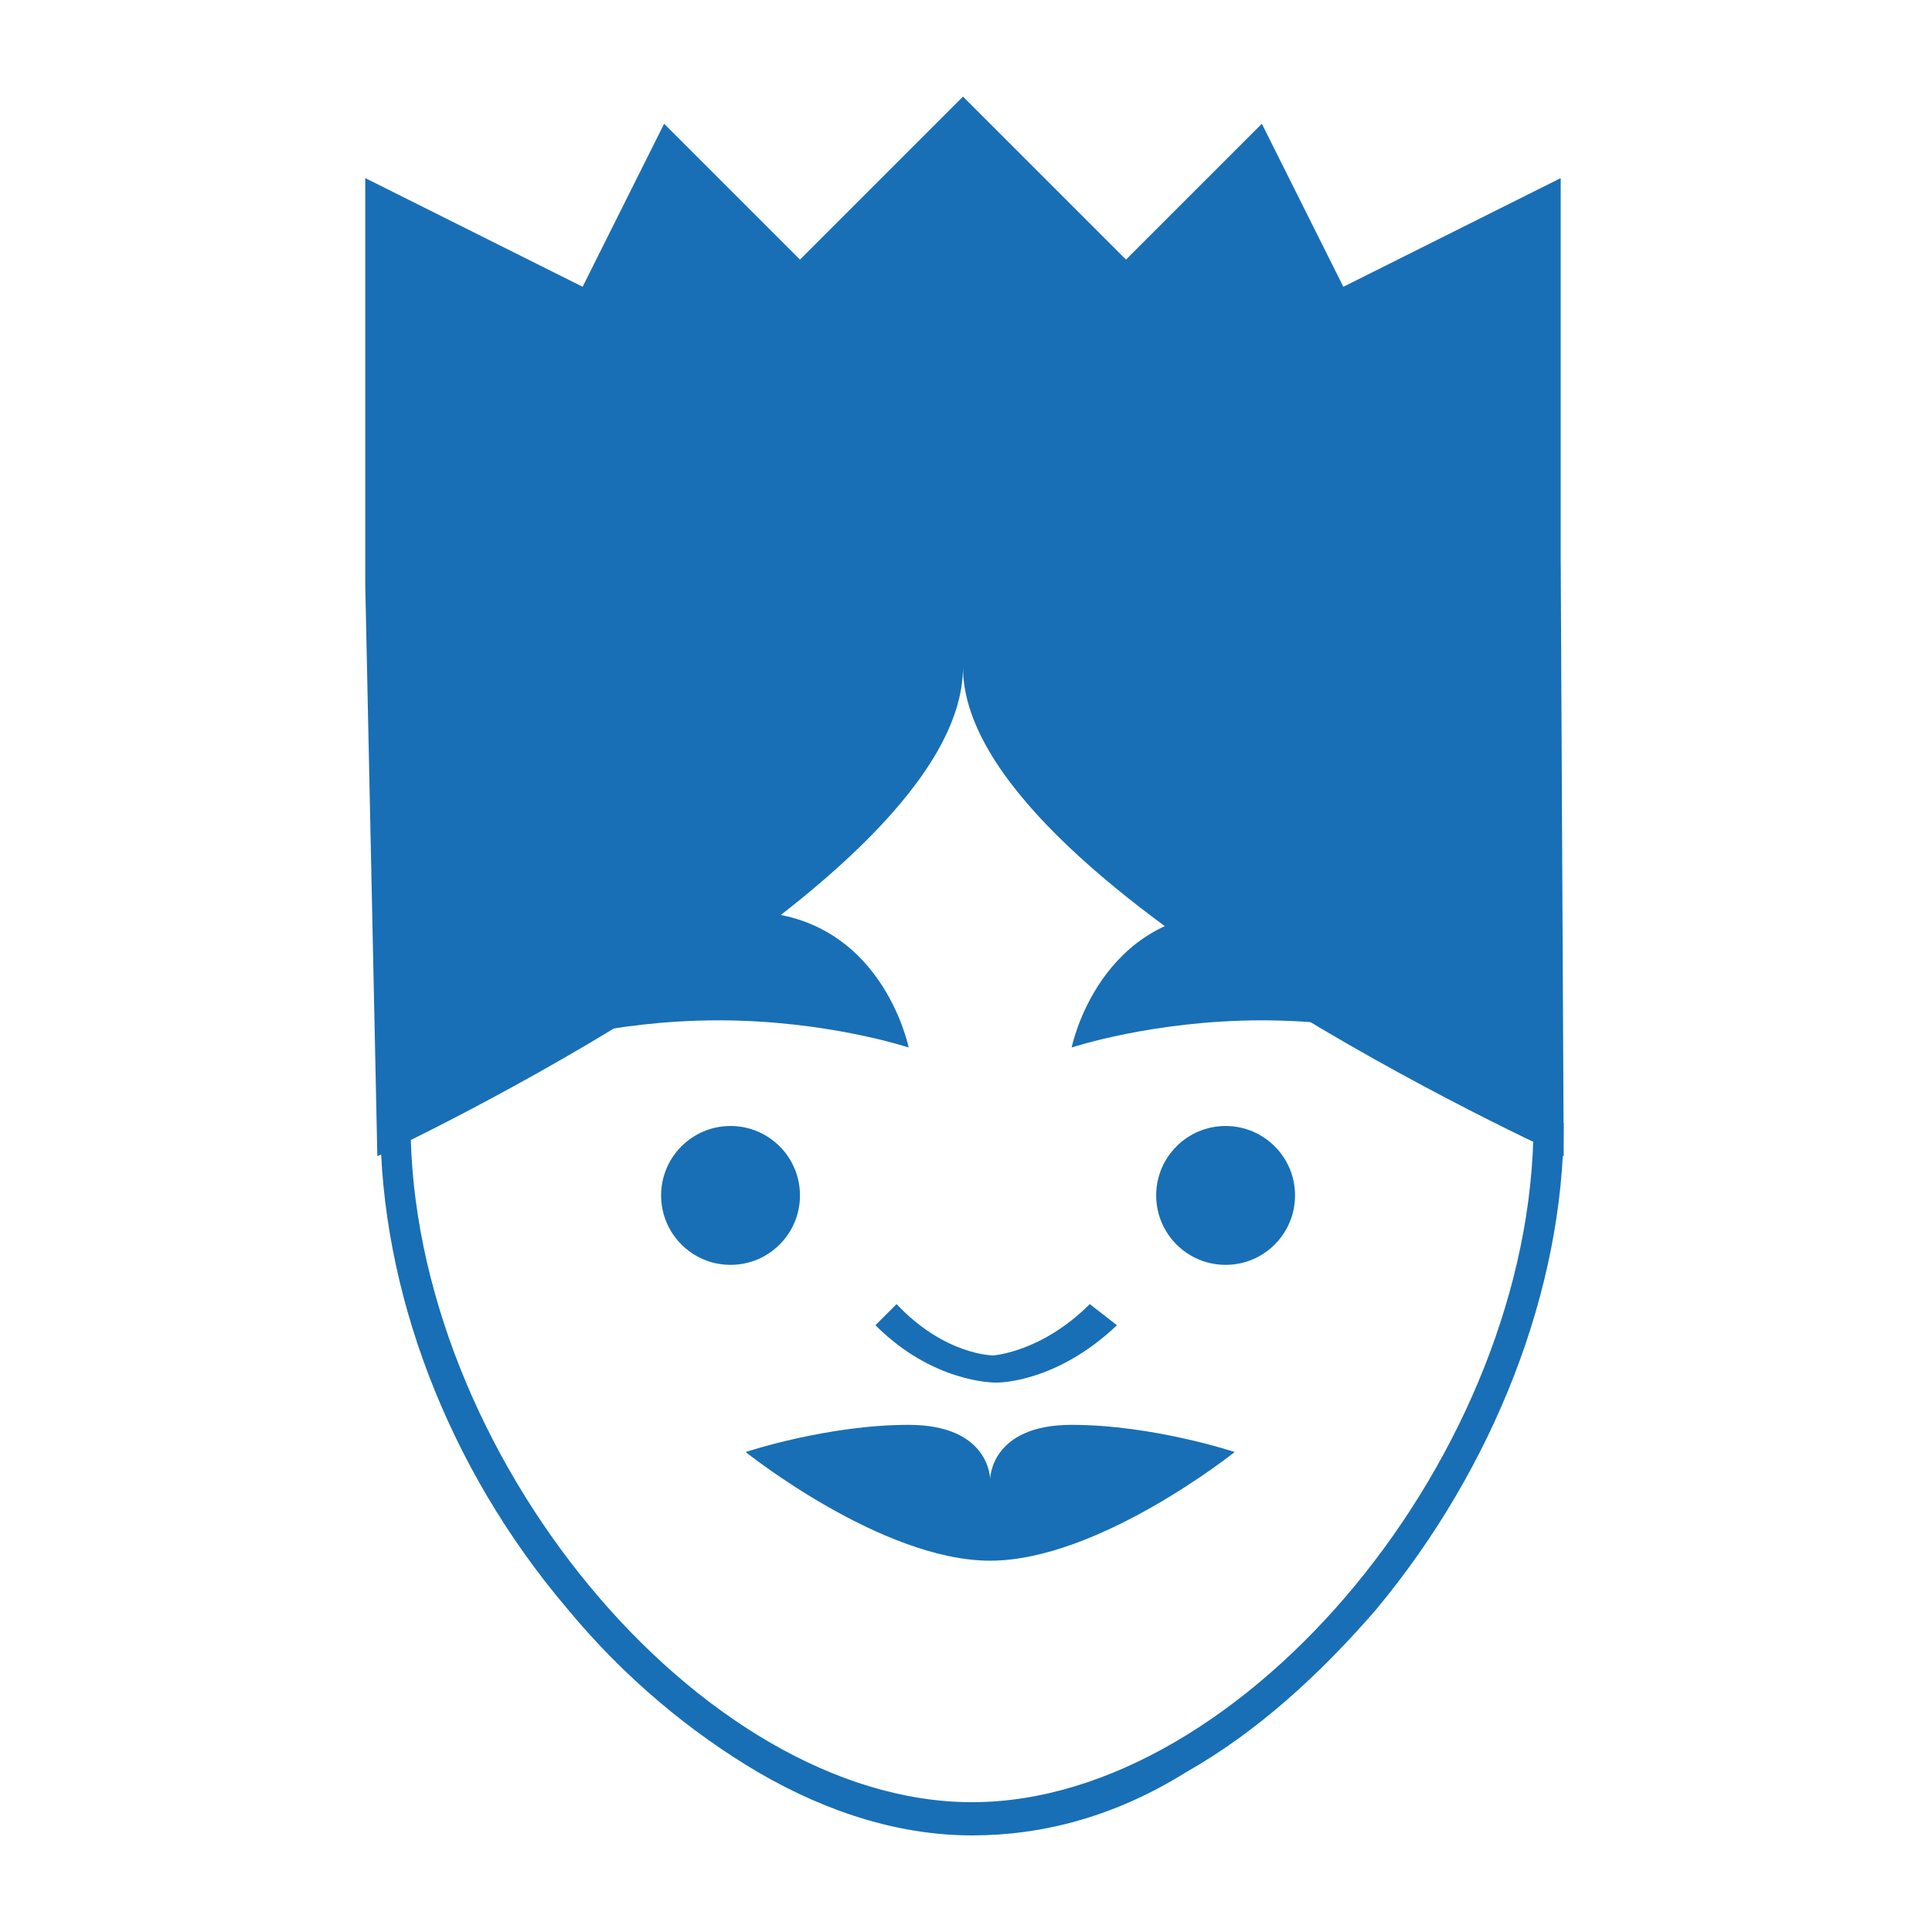
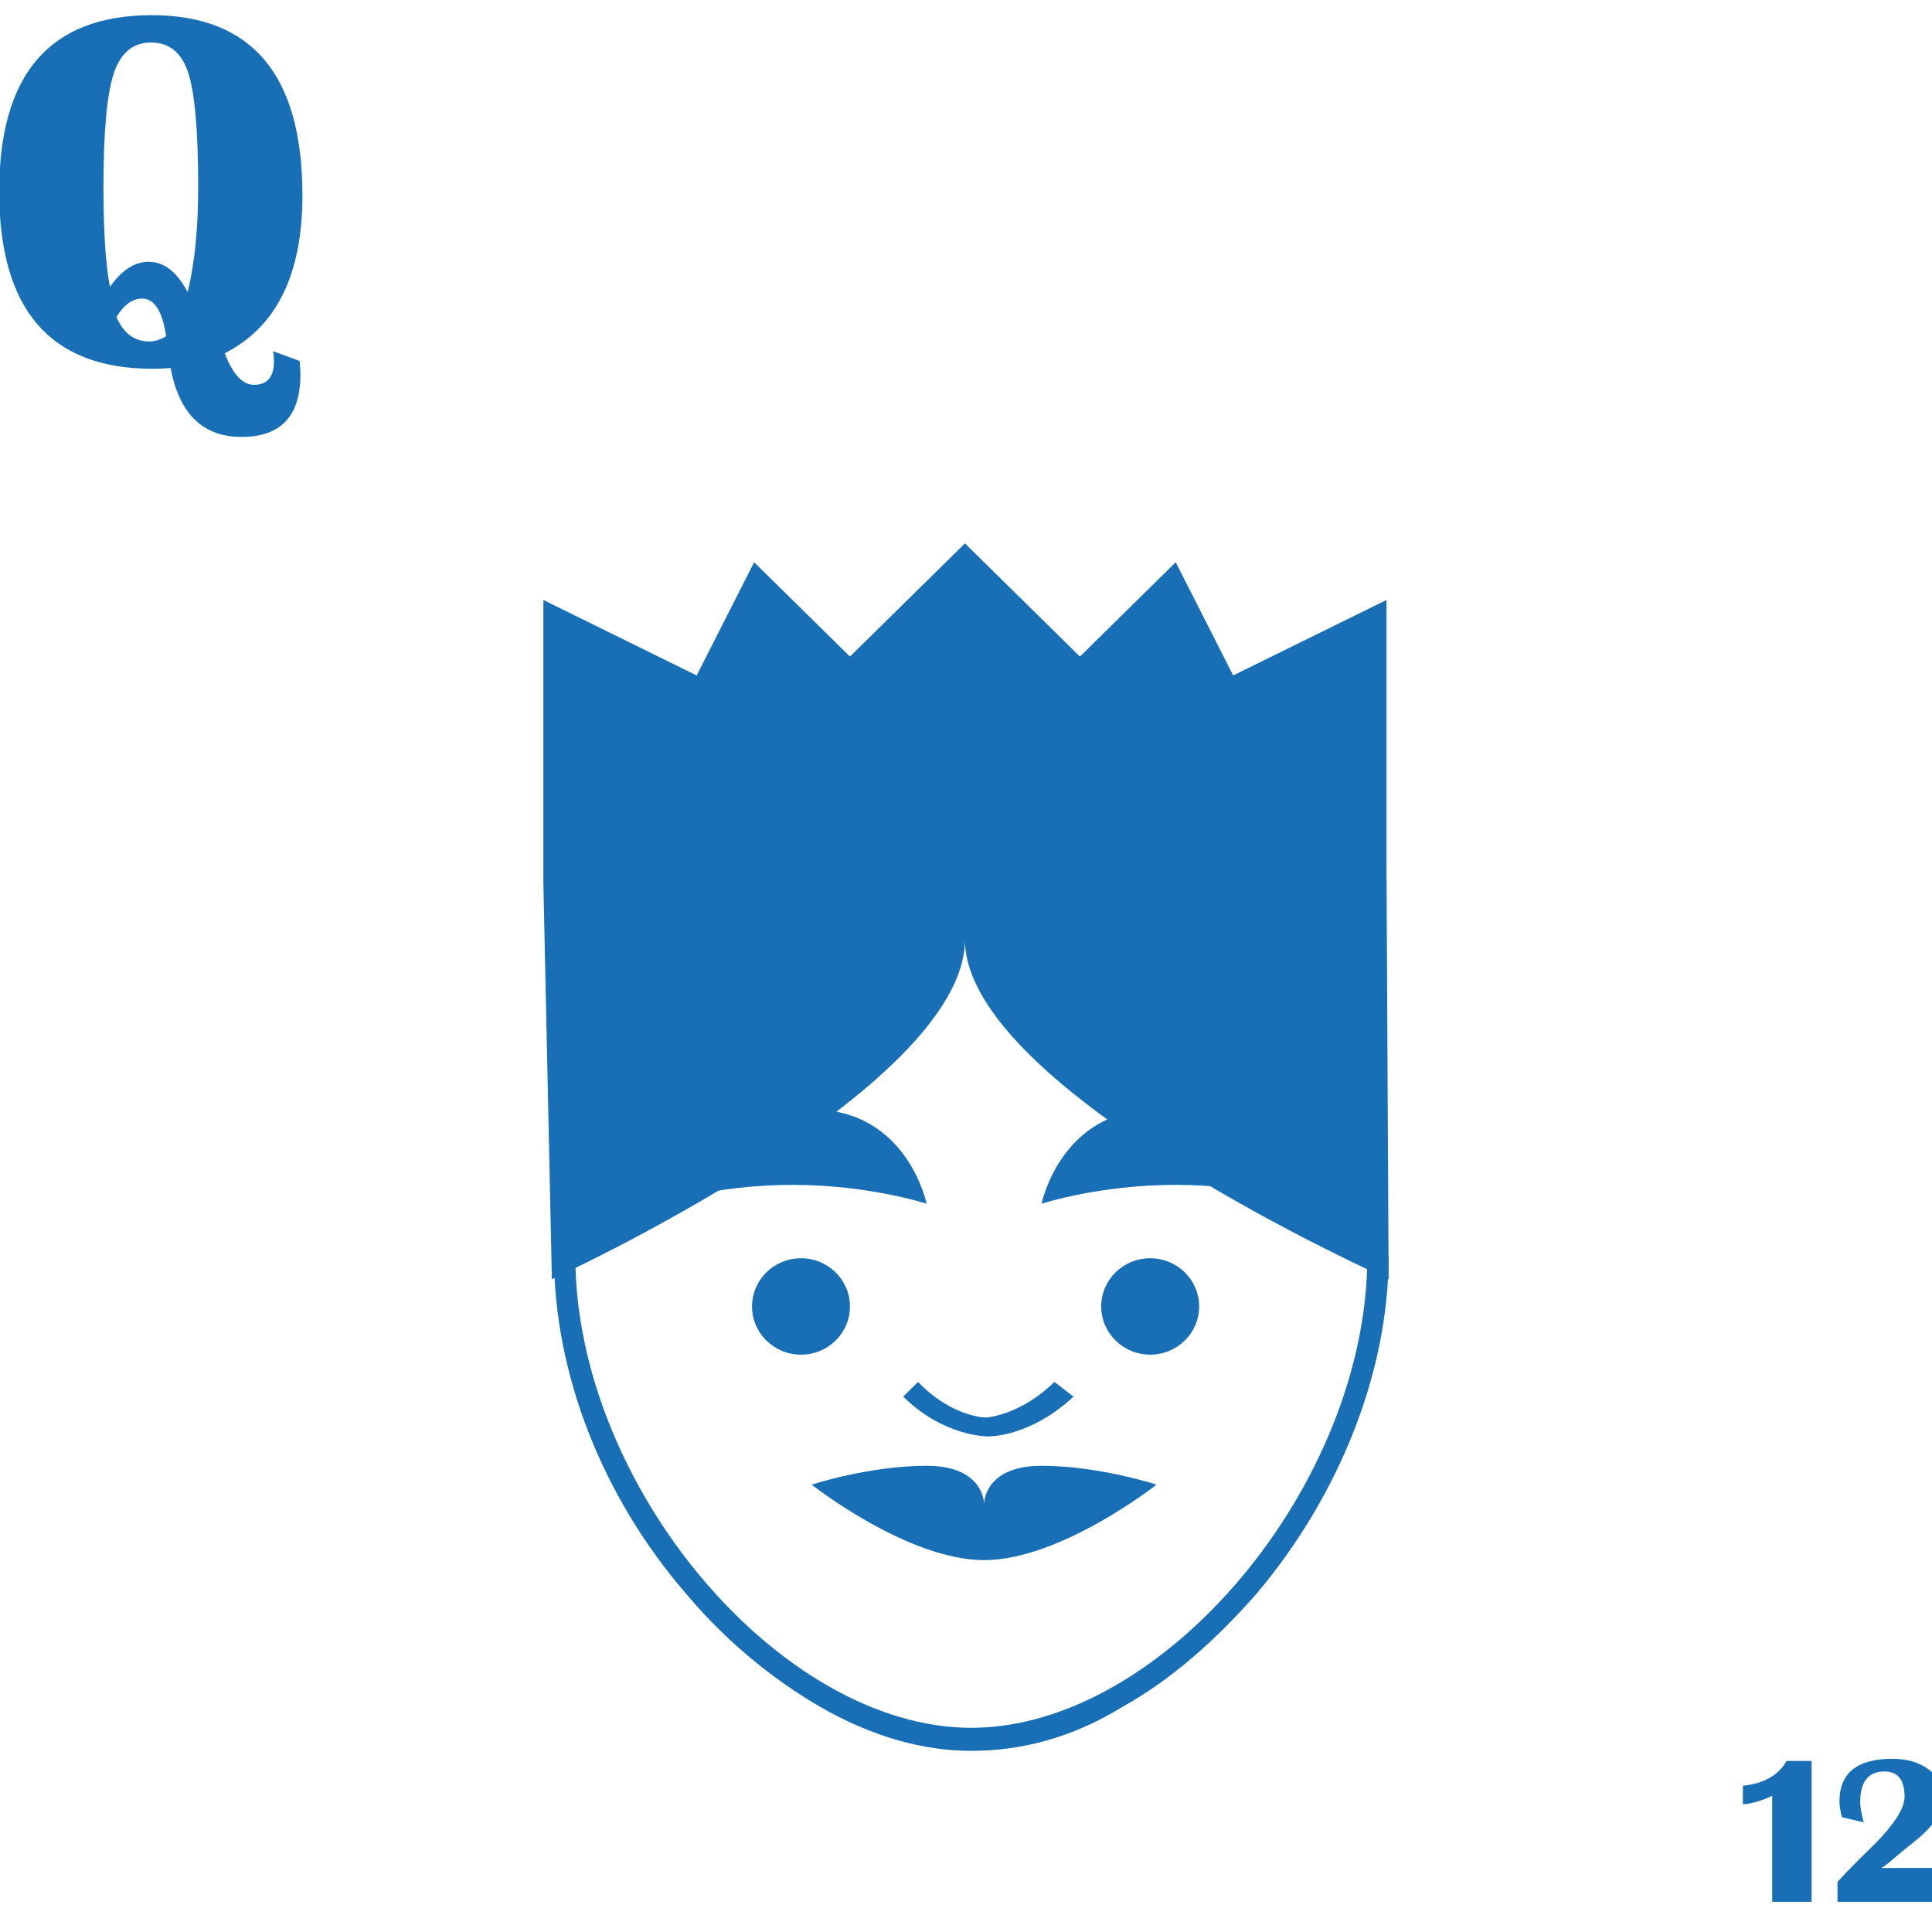
- <svg xmlns="http://www.w3.org/2000/svg" version="1.1" id="Layer_1" x="0px" y="0px" viewBox="0 0 64 64" enable-background="new 0 0 64 64" xml:space="preserve">
-   <g id="Queen">
-     <g>
-       <path fill="#186FB5" d="M32.2,60.8c-2.3,0-4.7-0.7-7.1-2.1c-2.2-1.3-4.4-3.1-6.3-5.4c-4-4.7-6.2-10.6-6.2-16.1h1    c0,10.9,9.6,22.5,18.6,22.5s18.6-11.6,18.6-22.5h1c0,5.5-2.3,11.4-6.2,16.1c-1.9,2.2-4,4.1-6.3,5.4C36.9,60.2,34.5,60.8,32.2,60.8    z" />
+ <svg xmlns="http://www.w3.org/2000/svg" width="64px" height="64px" viewBox="0 0 64 64" version="1.1">
+   <g id="Demo_Games/AceyDeucy/FaceCards_Queen" stroke="none" stroke-width="1" fill="none" fill-rule="evenodd">
+     <g id="FaceCards_Queen" transform="translate(18, 18)" fill="#186FB5" fill-rule="nonzero">
+       <path d="M14.176,40 C12.554,40 10.861,39.514 9.169,38.542 C7.617,37.639 6.065,36.389 4.725,34.792 C1.904,31.528 0.353,27.431 0.353,23.611 L1.058,23.611 C1.058,31.181 7.829,39.236 14.176,39.236 C20.524,39.236 27.295,31.181 27.295,23.611 L28,23.611 C28,27.431 26.378,31.528 23.627,34.792 C22.287,36.319 20.806,37.639 19.184,38.542 C17.491,39.583 15.798,40 14.176,40 Z" id="Path" />
+       <path d="M16.504,30.556 C14.599,30.556 14.599,31.806 14.599,31.806 C14.599,31.806 14.599,30.556 12.695,30.556 C10.791,30.556 8.887,31.181 8.887,31.181 C8.887,31.181 12.06,33.681 14.599,33.681 C17.139,33.681 20.312,31.181 20.312,31.181 C20.312,31.181 18.408,30.556 16.504,30.556 Z" id="Path" />
+       <path d="M16.927,27.778 C15.798,28.889 14.67,28.958 14.67,28.958 C14.67,28.958 13.542,28.958 12.413,27.778 L11.919,28.264 C13.259,29.583 14.67,29.583 14.741,29.583 C14.811,29.583 16.151,29.583 17.562,28.264 L16.927,27.778 Z" id="Path" />
+       <ellipse id="Oval" cx="8.534" cy="25.278" rx="1.622" ry="1.597" />
+       <path d="M12.695,21.875 C12.695,21.875 10.791,21.25 8.252,21.25 C5.713,21.25 3.809,21.875 3.809,21.875 C3.809,21.875 5.713,18.75 8.887,18.75 C12.06,18.75 12.695,21.875 12.695,21.875 Z" id="Path" />
+       <path d="M16.504,21.875 C16.504,21.875 18.408,21.25 20.947,21.25 C23.486,21.25 25.39,21.875 25.39,21.875 C25.39,21.875 23.486,18.75 20.312,18.75 C17.139,18.75 16.504,21.875 16.504,21.875 Z" id="Path" />
+       <path d="M27.929,10.625 L27.929,1.875 L22.851,4.375 L20.947,0.625 L17.773,3.75 L13.965,0 L10.156,3.75 L6.982,0.625 L5.078,4.375 L0,1.875 L0,11.25 C0,11.25 0,11.25 0,11.25 L0.282,24.375 C0.282,24.375 13.965,18.125 13.965,13.125 C13.965,18.125 28,24.375 28,24.375 L27.929,10.625 Z" id="Path" />
+       <ellipse id="Oval" cx="20.101" cy="25.278" rx="1.622" ry="1.597" />
    </g>
-     <path fill="#186FB5" d="M35.5,47.2c-2.7,0-2.7,1.8-2.7,1.8s0-1.8-2.7-1.8s-5.4,0.9-5.4,0.9s4.5,3.6,8.1,3.6c3.6,0,8.1-3.6,8.1-3.6   S38.2,47.2,35.5,47.2z" />
-     <path fill="#186FB5" d="M36.1,43.2c-1.6,1.6-3.2,1.7-3.2,1.7c0,0-1.6,0-3.2-1.7l-0.7,0.7c1.9,1.9,3.9,1.9,4,1.9c0.1,0,2,0,4-1.9   L36.1,43.2z" />
-     <circle fill="#186FB5" cx="24.2" cy="39.6" r="2.3" />
-     <path fill="#186FB5" d="M30.1,34.7c0,0-2.7-0.9-6.3-0.9s-6.3,0.9-6.3,0.9s2.7-4.5,7.2-4.5S30.1,34.7,30.1,34.7z" />
-     <path fill="#186FB5" d="M35.5,34.7c0,0,2.7-0.9,6.3-0.9c3.6,0,6.3,0.9,6.3,0.9s-2.7-4.5-7.2-4.5S35.5,34.7,35.5,34.7z" />
-     <path fill="#186FB5" d="M51.7,18.5V5.9l-7.2,3.6l-2.7-5.4l-4.5,4.5l-5.4-5.4l-5.4,5.4L22,4.1l-2.7,5.4l-7.2-3.6v13.5c0,0,0,0,0,0   l0.4,18.9c0,0,19.4-9,19.4-16.2c0,7.2,19.9,16.2,19.9,16.2L51.7,18.5z" />
-     <circle fill="#186FB5" cx="40.6" cy="39.6" r="2.3" />
+     <g id="Q" transform="translate(-0.0261, 0.5034)" fill="#186FB5" fill-rule="nonzero">
+       <path d="M9.073,11.131 L9.953,11.455 C9.969,11.66 9.978,11.809 9.978,11.903 C9.978,13.281 9.327,13.97 8.027,13.97 C6.749,13.97 5.965,13.209 5.678,11.688 C5.467,11.704 5.265,11.712 5.072,11.712 C1.691,11.712 0,9.753 0,5.835 C0,1.945 1.685,0 5.055,0 C8.381,0 10.044,1.989 10.044,5.968 C10.044,8.586 9.186,10.329 7.471,11.198 C7.736,11.895 8.06,12.244 8.442,12.244 C8.912,12.244 9.131,11.945 9.098,11.347 C9.098,11.297 9.089,11.225 9.073,11.131 Z M3.669,8.998 C4.056,8.445 4.485,8.168 4.956,8.168 C5.459,8.168 5.888,8.503 6.242,9.172 C6.475,8.232 6.591,7.069 6.591,5.686 C6.591,3.843 6.482,2.586 6.263,1.913 C6.044,1.241 5.633,0.905 5.03,0.905 C4.433,0.905 4.02,1.248 3.793,1.934 C3.567,2.62 3.453,3.871 3.453,5.686 C3.453,7.169 3.525,8.273 3.669,8.998 Z M5.528,10.633 C5.407,9.803 5.141,9.388 4.731,9.388 C4.416,9.388 4.134,9.59 3.885,9.994 C4.112,10.536 4.477,10.808 4.98,10.808 C5.152,10.808 5.335,10.75 5.528,10.633 Z" id="Shape" />
+     </g>
+     <g id="12" transform="translate(57.7353, 58.2627)" fill="#186FB5" fill-rule="nonzero">
+       <path d="M2.276,0.072 L2.276,4.737 L0.971,4.737 L0.971,1.224 C0.622,1.392 0.299,1.487 -2.84217094e-14,1.507 L-2.84217094e-14,0.892 C0.686,0.824 1.169,0.55 1.449,0.072 L2.276,0.072 Z" id="Path" />
+       <path d="M6.614,3.616 L6.614,4.737 L3.134,4.737 L3.134,4.078 C3.419,3.763 3.746,3.428 4.115,3.073 C4.942,2.282 5.356,1.677 5.356,1.258 C5.356,0.7 5.135,0.42 4.693,0.42 C4.155,0.42 3.886,0.758 3.886,1.432 C3.886,1.592 3.925,1.816 4.002,2.105 L3.281,1.935 C3.226,1.72 3.199,1.548 3.199,1.418 C3.199,0.473 3.783,0 4.952,0 C5.447,0 5.854,0.122 6.173,0.366 C6.492,0.61 6.651,0.922 6.651,1.302 C6.651,1.737 6.336,2.211 5.704,2.724 L5.281,3.066 L4.812,3.459 C4.783,3.484 4.71,3.536 4.594,3.616 L6.614,3.616 Z" id="Path" />
+     </g>
  </g>
</svg>
